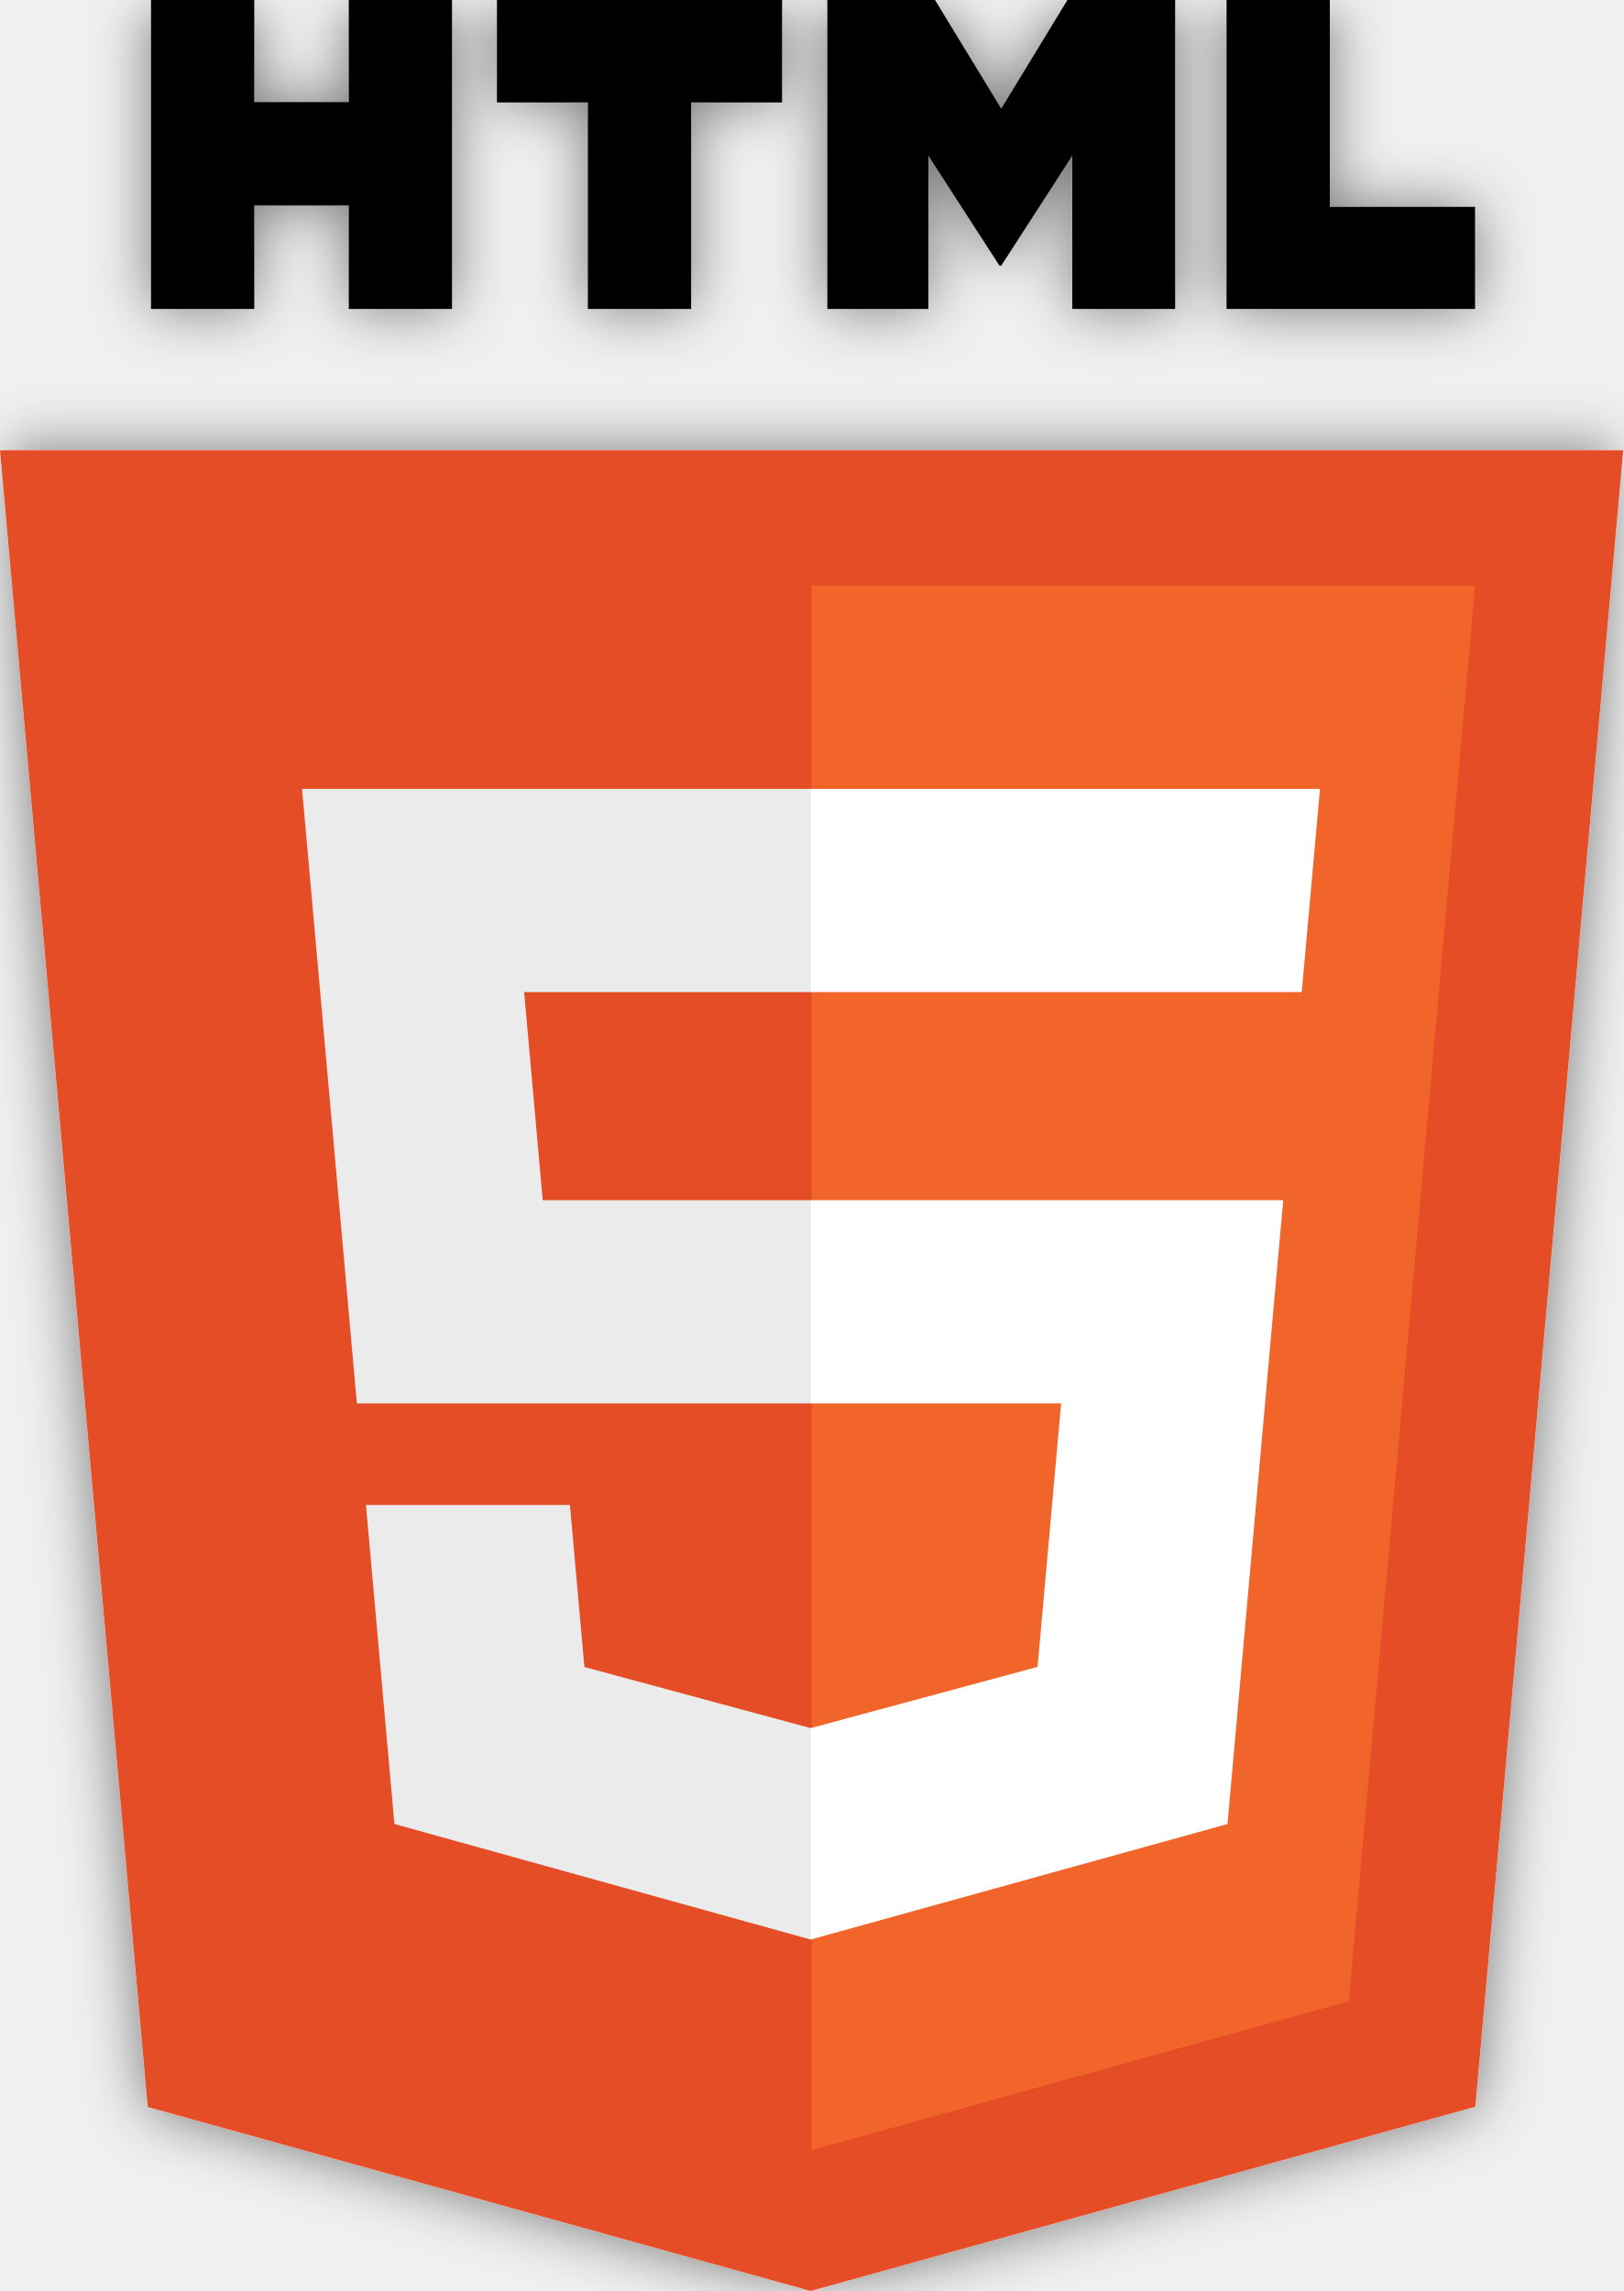
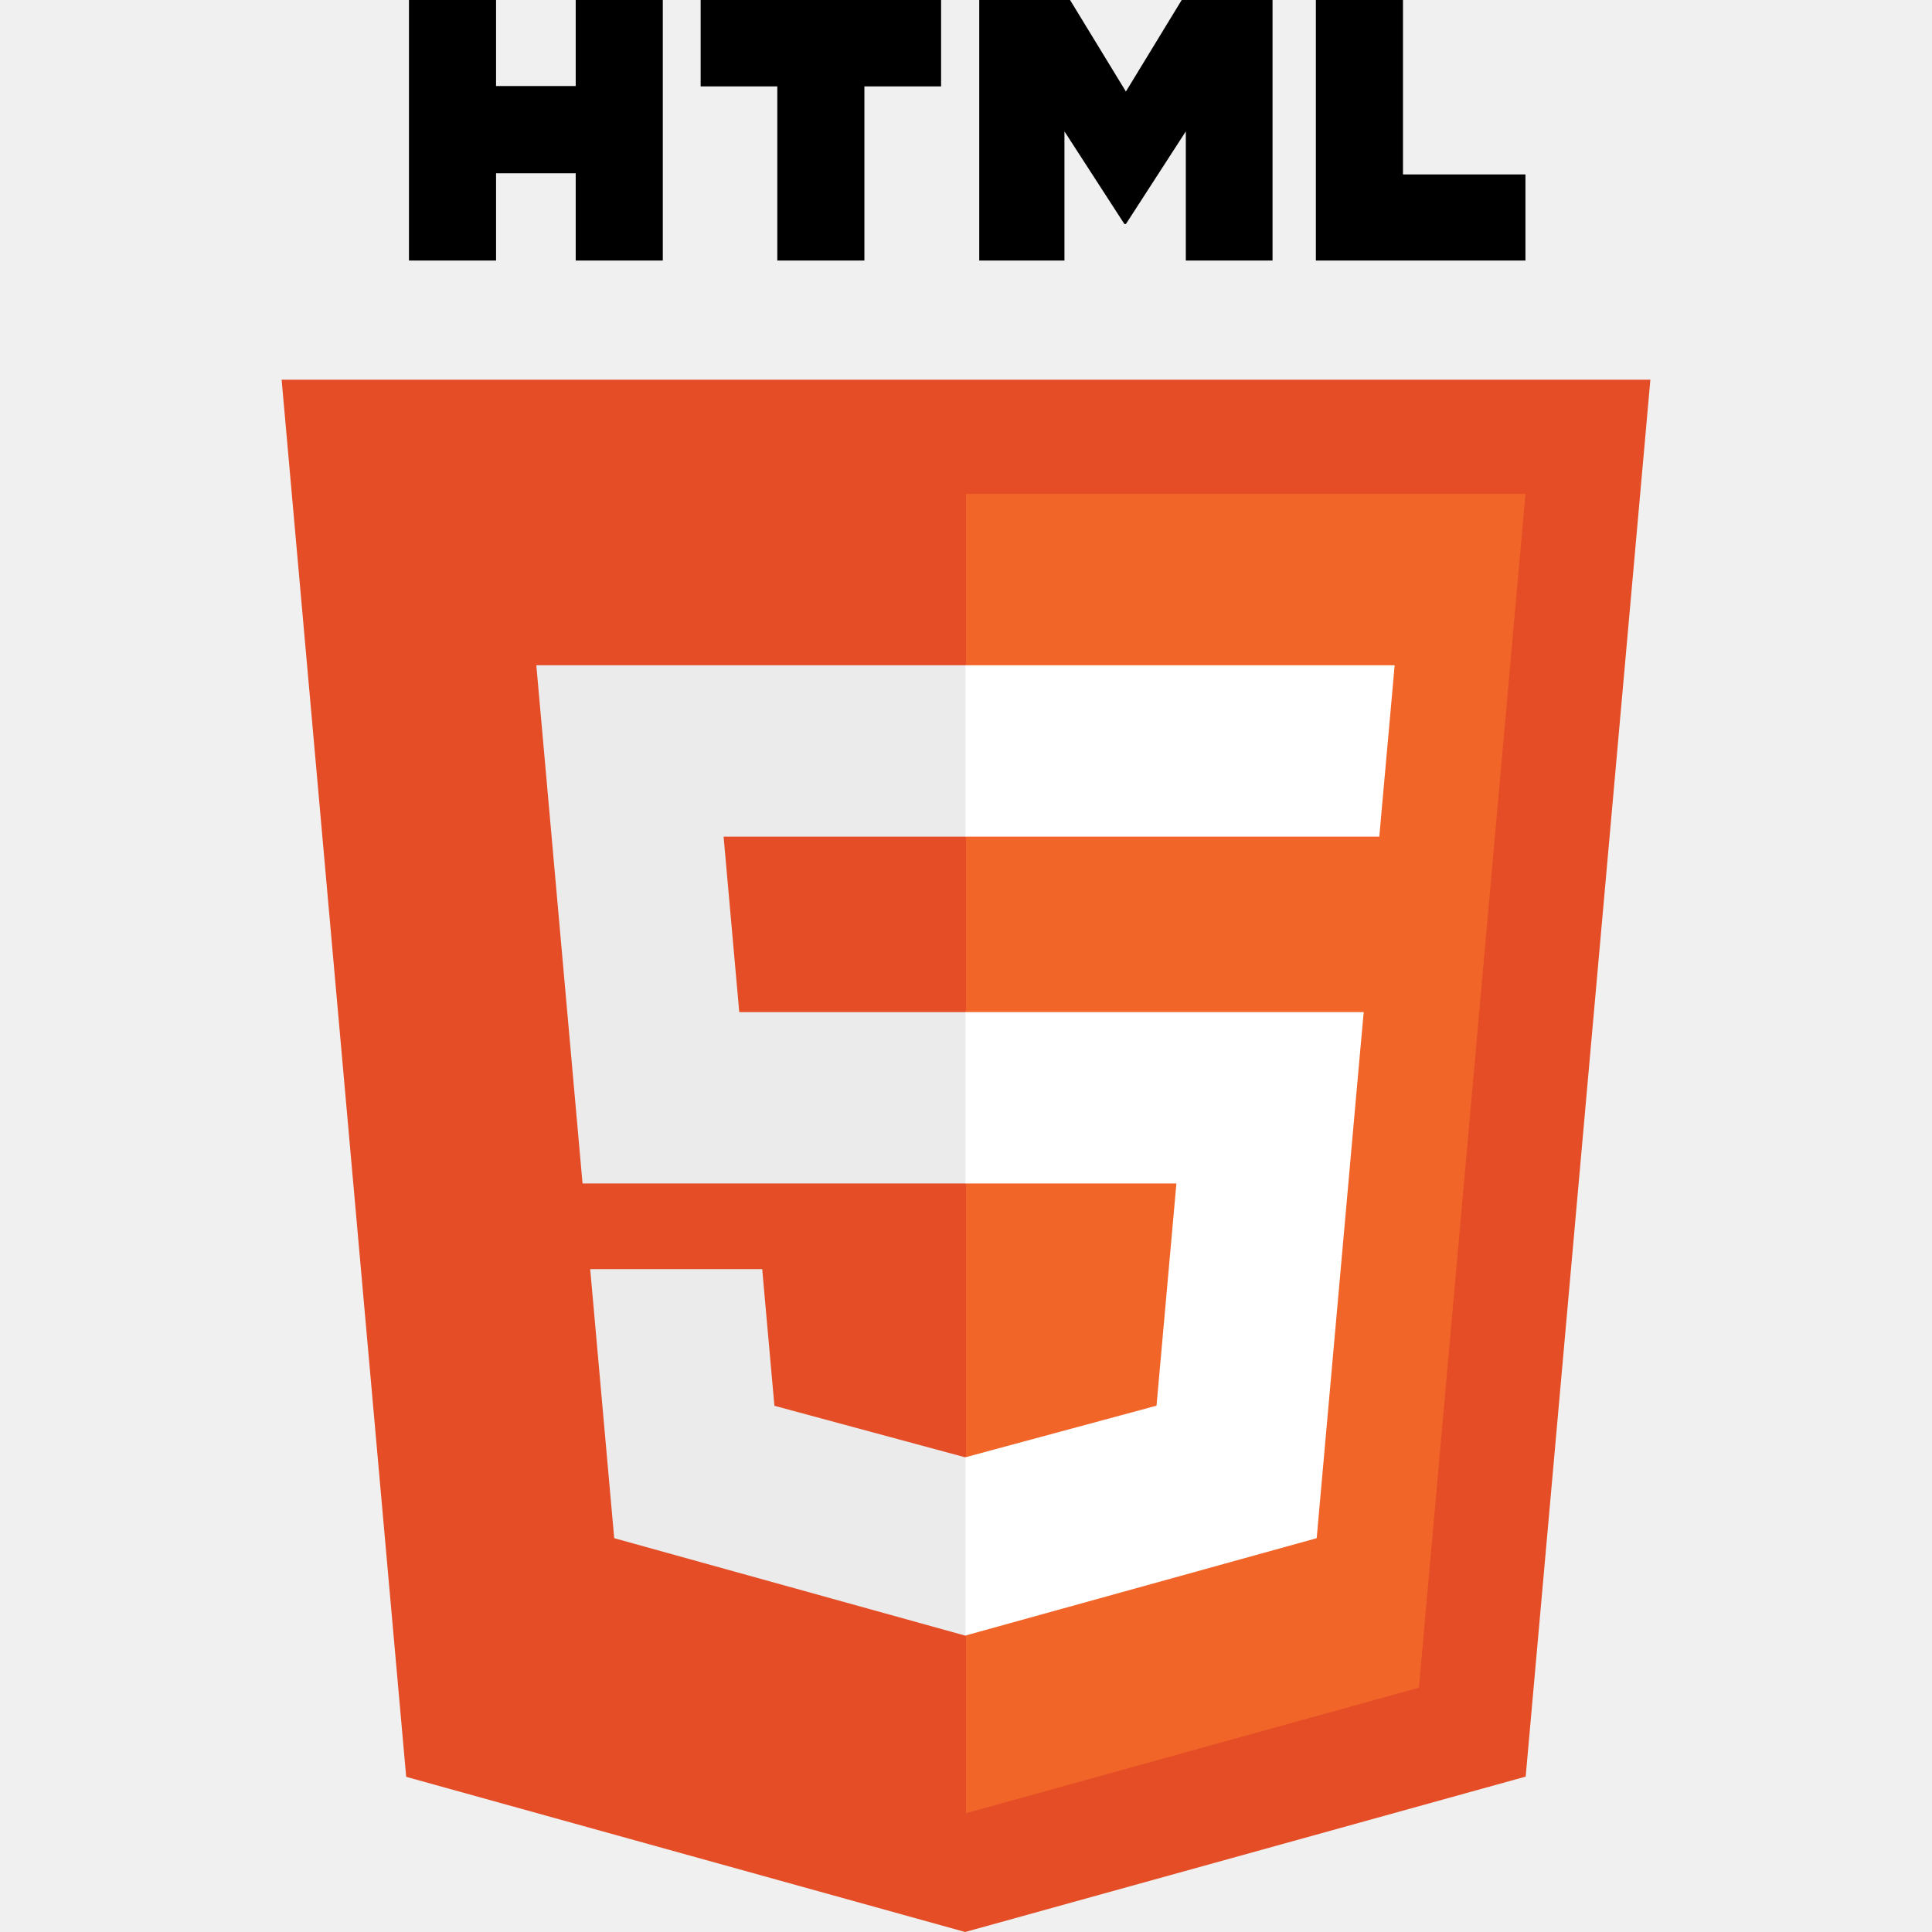
- <svg xmlns="http://www.w3.org/2000/svg" version="1.1" id="Layer_1" x="0px" y="0px" width="440px" height="621.061px" viewBox="221.807 89.47 440 621.061" style="enable-background:new 221.807 89.47 440 621.061;" xml:space="preserve">
-   <filter id="drop-shadow" width="150%" height="150%" x="-5%" y="-5%">
-     <feFlood id="dropShadowColor" flood-color="black" result="floodFill" flood-opacity="0.5" />
-     <feComposite in="floodFill" in2="SourceAlpha" operator="in" result="coloredAlpha" />
-     <feGaussianBlur in="coloredAlpha" result="blur" stdDeviation="8" />
-     <feComposite in="blur" in2="SourceGraphic" operator="out" result="maskedOffsetBlur" />
-     <feMerge>
-       <feMergeNode in="maskedOffsetBlur" />
-       <feMergeNode in="SourceGraphic" />
-     </feMerge>
-   </filter>
-   <g id="logo" style="filter:url(#drop-shadow);">
-     <polygon style="fill:#E44D26;" points="261.849,660.647 221.807,211.522 661.807,211.522 621.721,660.576 441.537,710.53 " />
-     <polygon style="fill:#F16529;" points="441.807,672.348 587.403,631.981 621.661,248.246 441.807,248.246 " />
-     <polygon style="fill:#EBEBEB;" points="441.807,414.82 368.919,414.82 363.884,358.414 441.807,358.414 441.807,303.33 441.617,303.33 303.683,303.33 305.003,318.108 318.541,469.902 441.807,469.902 " />
-     <polygon style="fill:#EBEBEB;" points="441.807,557.876 441.565,557.942 380.219,541.376 376.297,497.446 346.487,497.446 321.003,497.446 328.721,583.935 441.555,615.258 441.807,615.187 " />
-     <path d="M262.745,89.47h27.992v27.656h25.606V89.47h27.993v83.75h-27.993v-28.044h-25.606v28.044h-27.99L262.745,89.47 L262.745,89.47z" />
-     <path d="M381.149,117.244h-24.642V89.47H433.8v27.774h-24.654v55.976h-27.996V117.244L381.149,117.244z" />
-     <path d="M446.065,89.47h29.19l17.955,29.428l17.938-29.428h29.2v83.75h-27.882v-41.512l-19.259,29.778h-0.481l-19.272-29.778 v41.512h-27.39V89.47z" />
-     <path d="M554.277,89.47h28v56.068h39.368v27.682h-67.368V89.47z" />
-     <polygon style="fill:#FFFFFF;" points="441.617,414.82 441.617,469.902 509.447,469.902 503.052,541.342 441.617,557.922 441.617,615.229 554.541,583.935 555.367,574.626 568.313,429.612 569.657,414.82 554.815,414.82 " />
-     <polygon style="fill:#FFFFFF;" points="441.617,303.33 441.617,337.54 441.617,358.278 441.617,358.414 574.493,358.414 574.493,358.414 574.67,358.414 575.773,346.032 578.283,318.108 579.601,303.33 " />
-   </g>
+ <svg xmlns="http://www.w3.org/2000/svg" viewBox="0 0 512 512">
+   <polygon fill="#E44D26" points="107.644,470.877 74.633,100.62 437.367,100.62 404.321,470.819 255.778,512" />
+   <polygon fill="#F16529" points="256,480.523 376.03,447.246 404.27,130.894 256,130.894" />
+   <polygon fill="#EBEBEB" points="256,268.217 195.91,268.217 191.76,221.716 256,221.716 256,176.305 255.843,176.305 142.132,176.305 143.219,188.488 154.38,313.627 256,313.627" />
+   <polygon fill="#EBEBEB" points="256,386.153 255.801,386.206 205.227,372.55 201.994,336.333 177.419,336.333 156.409,336.333 162.771,407.634 255.791,433.457 256,433.399" />
+   <path d="M108.382,0h23.077v22.8h21.11V0h23.078v69.044H152.57v-23.12h-21.11v23.12h-23.077V0z" />
+   <path d="M205.994,22.896h-20.316V0h63.72v22.896h-20.325v46.148h-23.078V22.896z" />
+   <path d="M259.511,0h24.063l14.802,24.26L313.163,0h24.072v69.044h-22.982V34.822l-15.877,24.549h-0.397l-15.888-24.549v34.222h-22.58V0z" />
+   <path d="M348.72,0h23.084v46.222h32.453v22.822H348.72V0z" />
+   <polygon fill="#FFFFFF" points="255.843,268.217 255.843,313.627 311.761,313.627 306.49,372.521 255.843,386.191 255.843,433.435 348.937,407.634 349.62,399.962 360.291,280.411 361.399,268.217 349.162,268.217" />
+   <polygon fill="#FFFFFF" points="255.843,176.305 255.843,204.509 255.843,221.605 255.843,221.716 365.385,221.716 365.385,221.716 365.531,221.716 366.442,211.509 368.511,188.488 369.597,176.305" />
</svg>
